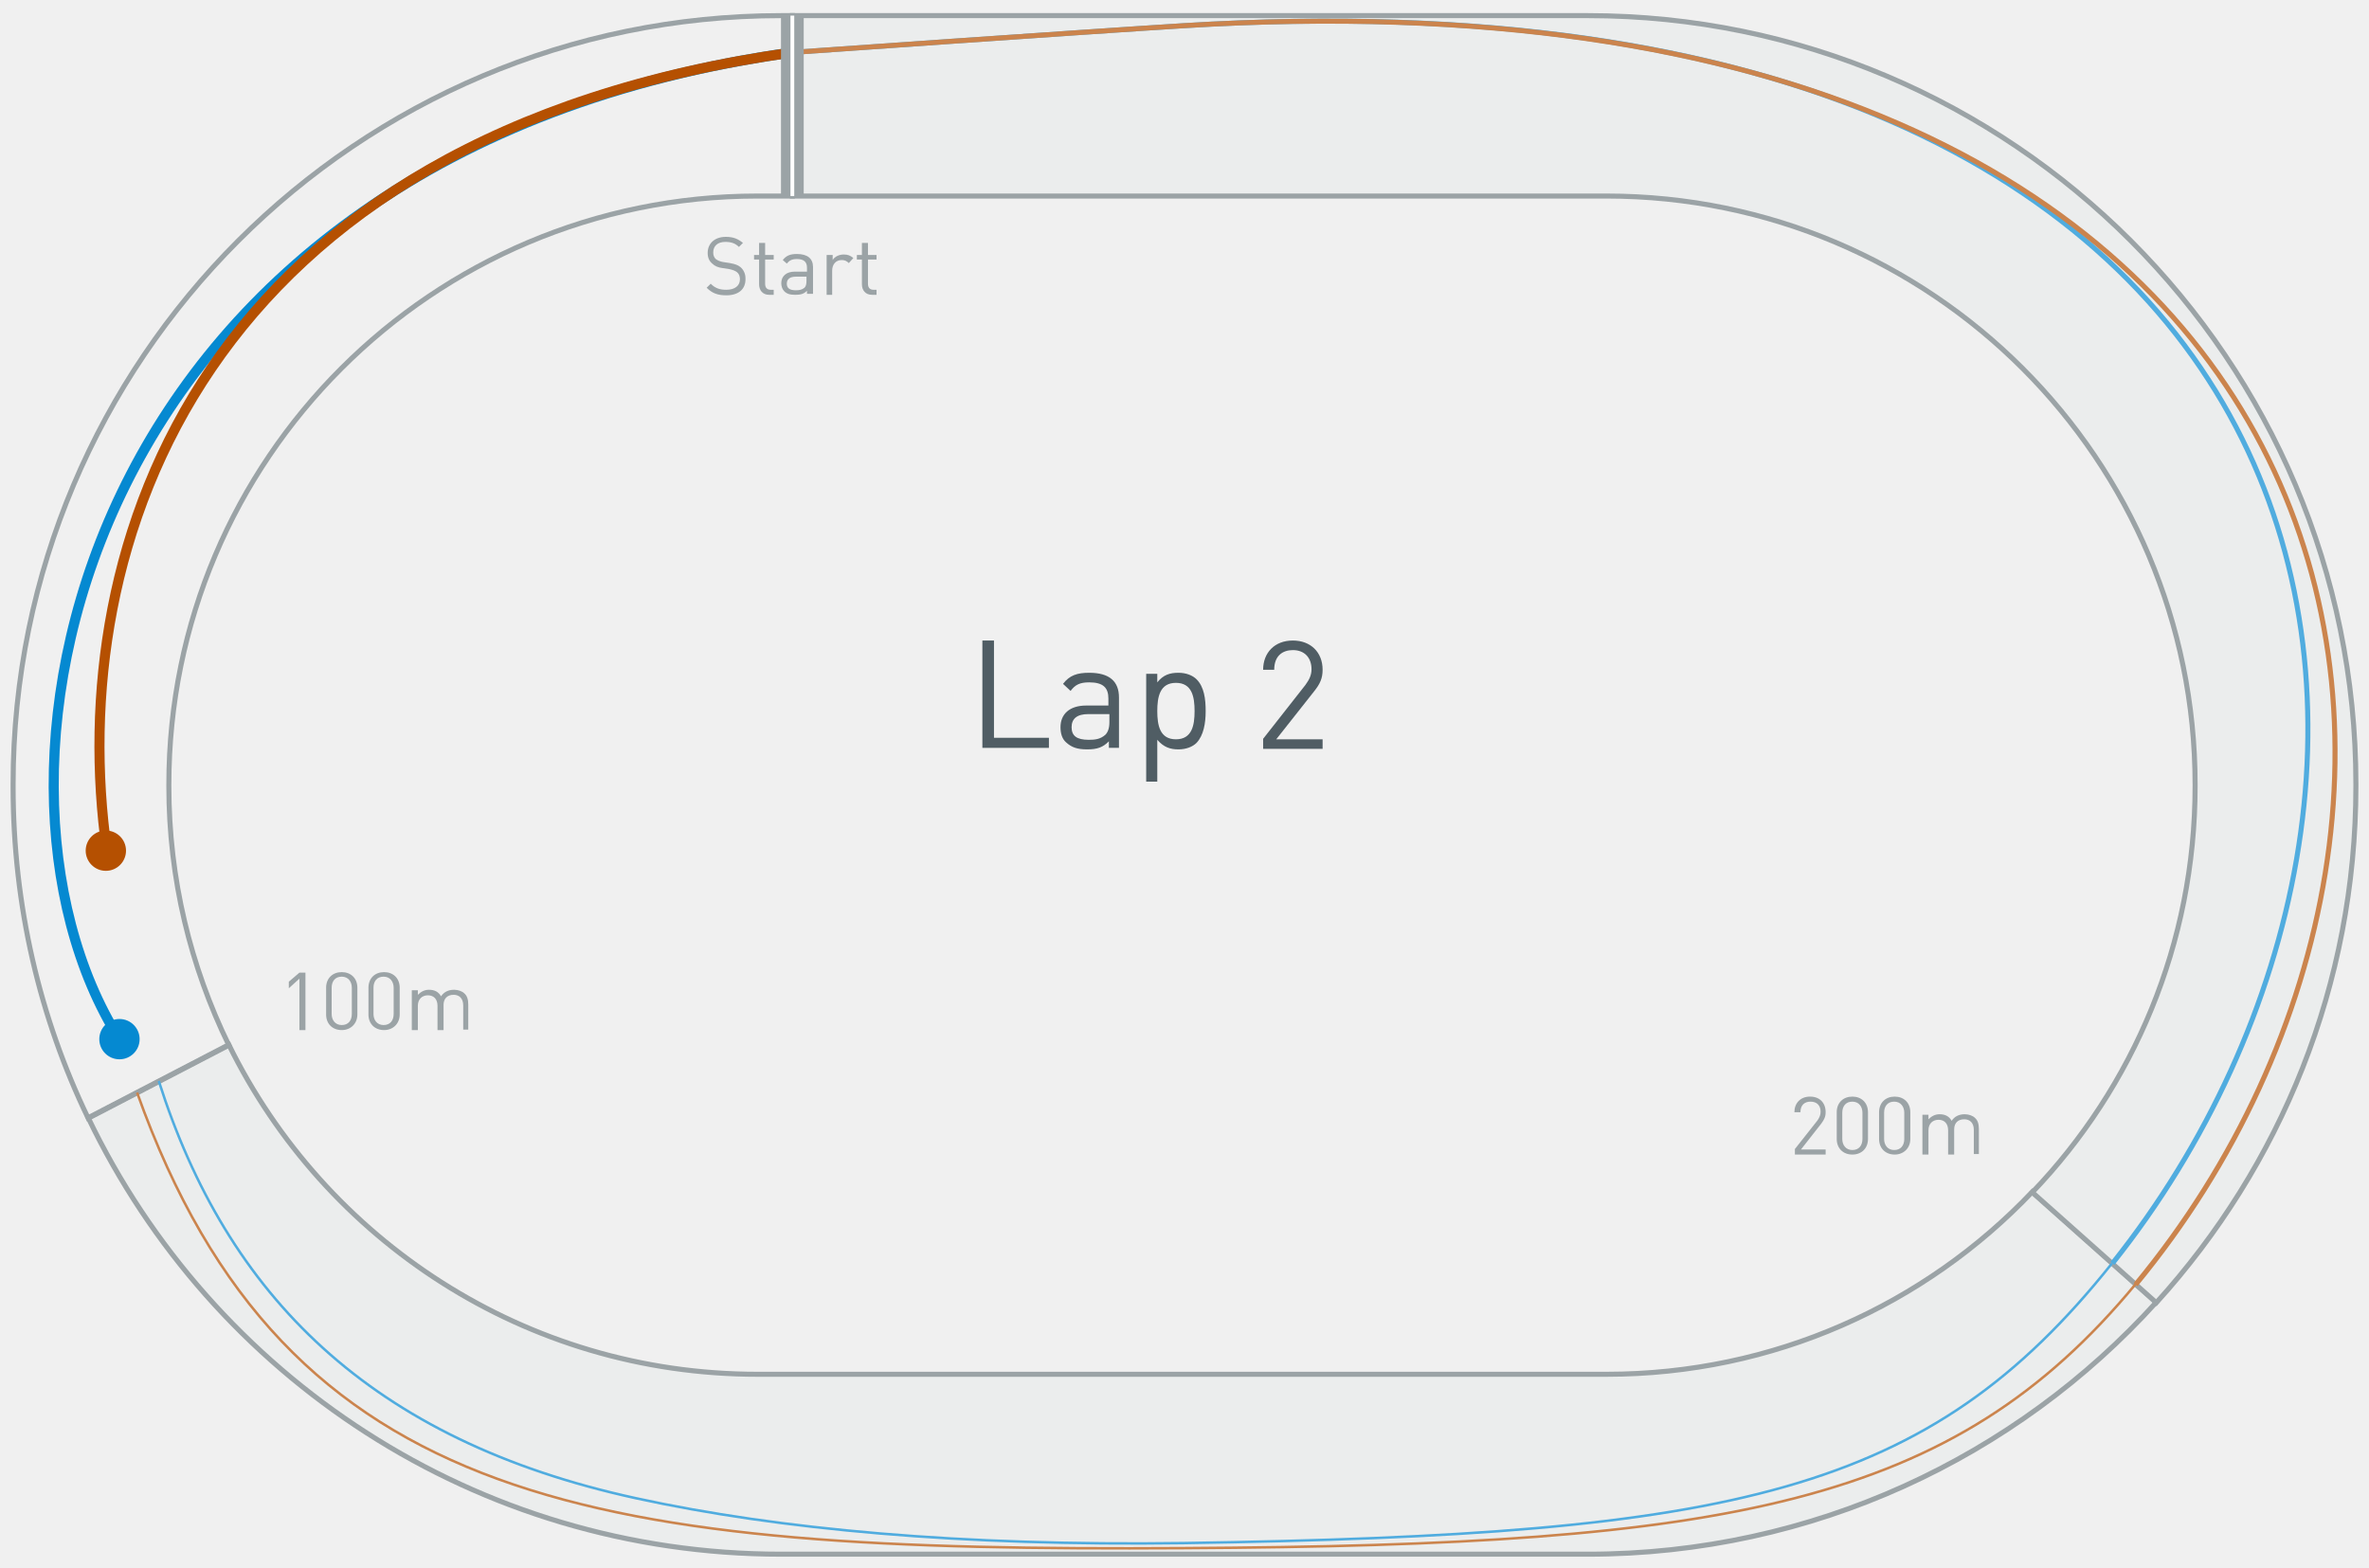
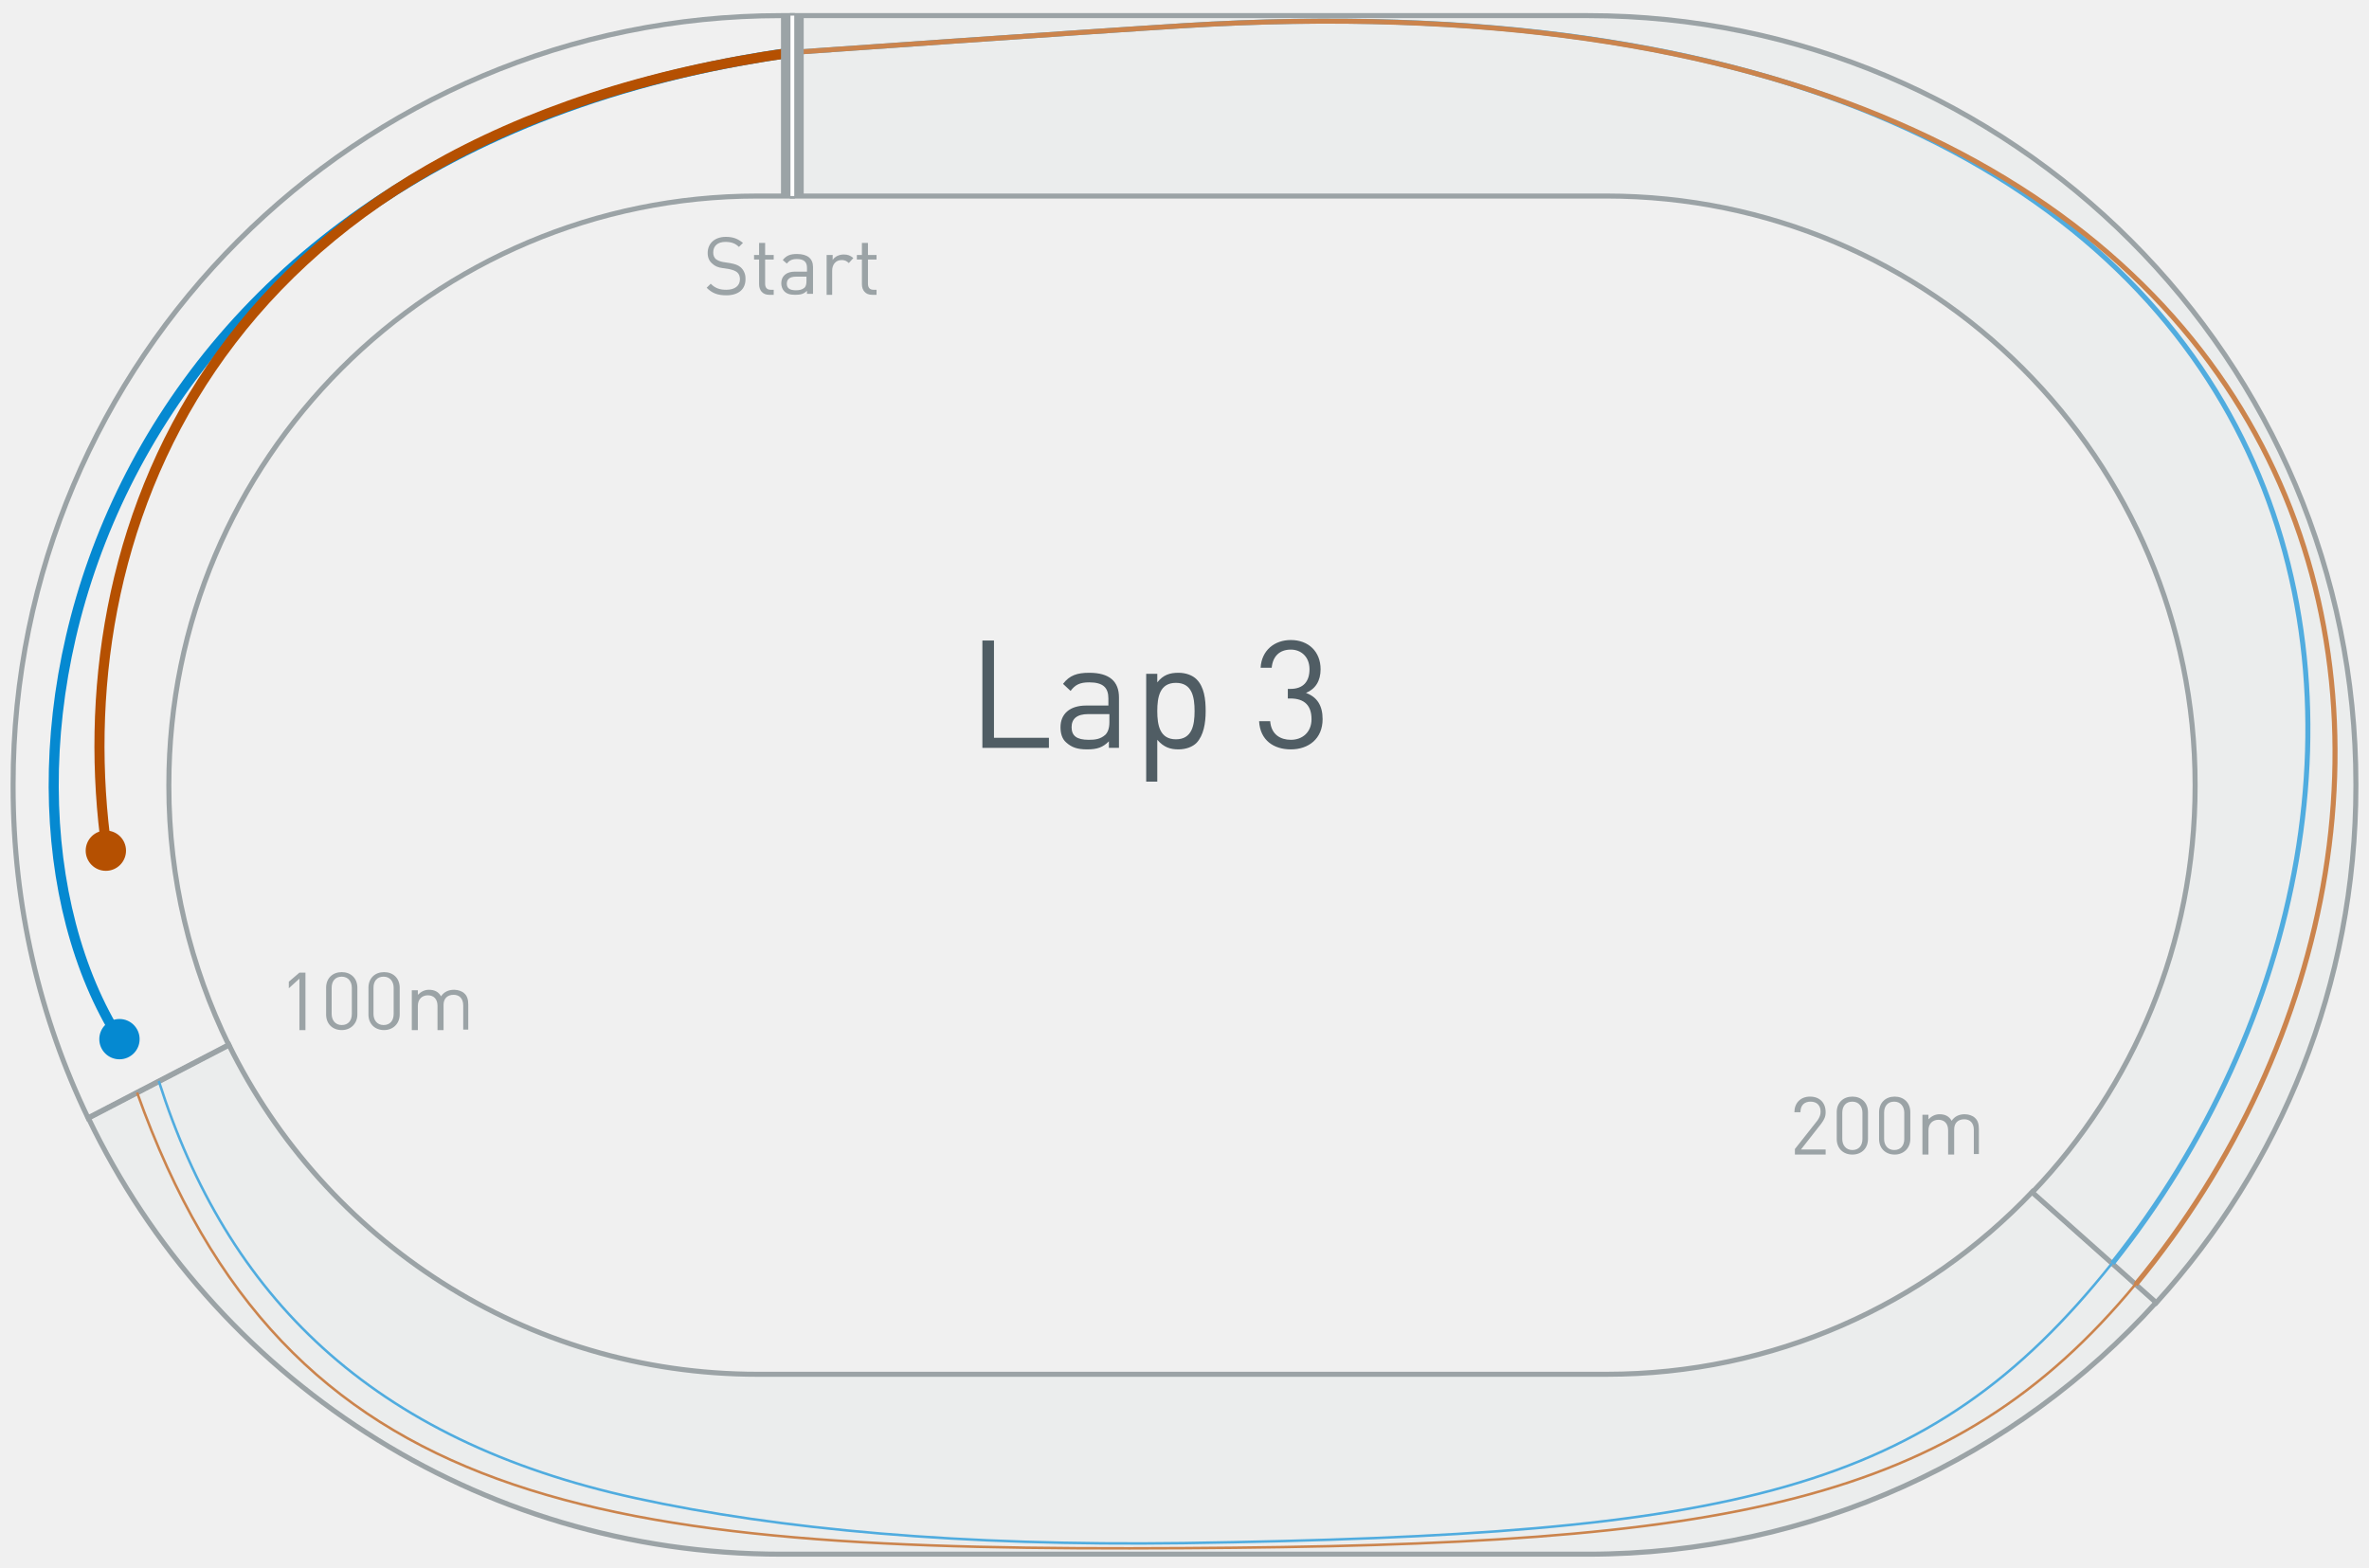
<svg xmlns="http://www.w3.org/2000/svg" version="1.1" x="0px" y="0px" viewBox="0 0 470 311" enable-background="new 0 0 470 311" xml:space="preserve">
  <g id="Layer_7">
    <g>
      <path fill="#EBEDED" stroke="#9BA3A6" stroke-miterlimit="10" d="M318.7,272.7H150.3c-46.1,0-85.9-26.7-104.9-65.4l-27.9,14.5    c24.6,51.3,76.9,86.6,137.5,86.6H315c44.7,0,85-19.3,112.8-50l-24.6-21.9C381.9,258.9,351.9,272.7,318.7,272.7z" />
      <path fill="none" stroke="#9BA3A6" stroke-miterlimit="10" d="M33.5,156v-0.3c0-64.5,52.3-116.8,116.8-116.8h6.9V3.1H155    C70.9,3.1,2.6,71.4,2.6,155.6v0.5c0,23.6,5.3,45.9,14.9,65.8l27.9-14.5C37.8,191.8,33.5,174.4,33.5,156z" />
      <path fill="#EBEDED" stroke="#9BA3A6" stroke-miterlimit="10" d="M467.4,155.6C467.4,71.4,399.1,3.1,315,3.1H157.2v35.8h161.5    c64.5,0,116.8,52.3,116.8,116.8v0.3c0,31.3-12.3,59.7-32.3,80.6l24.6,21.9c24.6-27.1,39.6-63,39.6-102.5V155.6z" />
    </g>
    <path fill="none" stroke="#0589D1" stroke-width="2" stroke-miterlimit="10" d="M157.2,10.4C16,30.2-9.6,153.6,23.7,206.2" />
    <path fill="none" stroke="#B55001" stroke-width="2" stroke-miterlimit="10" d="M157.2,10.4C39.8,26.9,12.6,108.1,21.2,168.8" />
    <circle fill="#0589D1" cx="23.7" cy="206.2" r="4" />
    <circle fill="#B55001" cx="21" cy="168.8" r="4" />
    <path fill="none" stroke="#50ACDF" stroke-miterlimit="10" d="M419.1,250.7C494.2,156.5,474-9.6,234.8,5.1   c-19.4,1.2-77.6,5.3-77.6,5.3" />
    <path fill="none" stroke="#50ACDF" stroke-width="0.5" stroke-miterlimit="10" d="M31.5,214.5c13.5,42.5,41.9,71.3,94.7,82.8   c28.4,6.2,64.7,9.5,108.6,8.9c109.4-1.7,147.7-9.7,184.2-55.5" />
    <path fill="none" stroke="#CB844D" stroke-miterlimit="10" d="M423.7,254.9C503.1,158.8,474-9.6,234.8,5.1   c-19.4,1.2-77.6,5.3-77.6,5.3" />
    <path fill="none" stroke="#CB844D" stroke-width="0.5" stroke-miterlimit="10" d="M27.2,216.8c29.6,83.2,91.9,91.1,207.6,90.4   c108.4-0.6,152.6-8.5,188.9-52.4" />
    <g>
      <line fill="none" stroke="#9BA3A6" stroke-width="4.507" stroke-miterlimit="10" x1="157.2" y1="38.9" x2="157.2" y2="3.1" />
      <line fill="none" stroke="#FFFFFF" stroke-width="0.751" stroke-miterlimit="10" x1="157.2" y1="38.9" x2="157.2" y2="3.1" />
    </g>
    <g>
      <g>
        <path fill="#505D64" d="M194.9,148.5v-21.4h2.3v19.3h10.9v2H194.9z" />
        <path fill="#505D64" d="M220,148.5v-1.4c-1.2,1.2-2.3,1.6-4.3,1.6c-2,0-3.1-0.4-4.2-1.4c-0.8-0.7-1.1-1.8-1.1-3     c0-2.6,1.8-4.3,5.1-4.3h4.4v-1.4c0-2.1-1-3.2-3.8-3.2c-1.9,0-2.8,0.5-3.7,1.7l-1.5-1.4c1.3-1.7,2.8-2.2,5.2-2.2     c4,0,5.9,1.7,5.9,4.9v10H220z M220,141.7h-4.1c-2.2,0-3.3,0.9-3.3,2.6c0,1.7,1,2.5,3.4,2.5c1.2,0,2.3-0.1,3.3-1     c0.5-0.5,0.8-1.3,0.8-2.5V141.7z" />
        <path fill="#505D64" d="M237.4,147.4c-0.8,0.8-2.1,1.3-3.6,1.3c-1.6,0-2.9-0.4-4.2-1.9v8.3h-2.2v-21.4h2.2v1.7     c1.2-1.5,2.5-1.9,4.2-1.9c1.5,0,2.8,0.5,3.6,1.3c1.5,1.5,1.8,3.9,1.8,6.3C239.2,143.5,238.8,145.9,237.4,147.4z M233.3,135.5     c-3.2,0-3.7,2.8-3.7,5.6s0.5,5.6,3.7,5.6c3.2,0,3.7-2.8,3.7-5.6S236.5,135.5,233.3,135.5z" />
-         <path fill="#505D64" d="M250.6,148.5v-1.9l8.4-10.7c0.8-1.1,1.2-2,1.2-3.1c0-2.3-1.4-3.8-3.7-3.8c-2,0-3.7,1.1-3.7,3.9h-2.2     c0-3.4,2.3-5.8,5.9-5.8c3.5,0,5.9,2.3,5.9,5.8c0,1.7-0.5,2.8-1.7,4.3l-7.5,9.5h9.2v1.9H250.6z" />
+         <path fill="#505D64" d="M256.1,148.7c-3.4,0-6.1-1.8-6.3-5.6h2.2c0.2,2.7,2.1,3.7,4.1,3.7c2.3,0,4.1-1.5,4.1-4.1     c0-2.6-1.3-4.1-4.2-4.1h-0.5v-1.9h0.5c2.6,0,3.8-1.5,3.8-3.9c0-2.5-1.7-3.9-3.7-3.9c-2.3,0-3.6,1.4-3.8,3.6h-2.2     c0.2-3.5,2.8-5.5,6-5.5c3.5,0,5.9,2.3,5.9,5.8c0,2.3-1,3.9-2.9,4.7c2.2,0.8,3.3,2.5,3.3,5.2C262.4,146.6,259.6,148.7,256.1,148.7     z" />
      </g>
    </g>
  </g>
  <g id="Label">
    <g>
      <path fill="#9BA3A6" d="M144.1,58.6c-1.7,0-2.8-0.4-3.9-1.5l0.8-0.8c0.9,0.9,1.8,1.2,3.1,1.2c1.7,0,2.7-0.8,2.7-2.1    c0-0.6-0.2-1.1-0.6-1.4c-0.4-0.3-0.7-0.4-1.5-0.6l-1.3-0.2c-0.9-0.1-1.6-0.4-2.1-0.9c-0.6-0.5-0.9-1.2-0.9-2.1    c0-1.9,1.4-3.2,3.6-3.2c1.5,0,2.4,0.4,3.4,1.2l-0.8,0.8c-0.7-0.7-1.5-1-2.7-1c-1.5,0-2.4,0.8-2.4,2.1c0,0.6,0.2,1,0.5,1.3    c0.4,0.3,0.9,0.5,1.5,0.6l1.3,0.2c1.1,0.2,1.6,0.4,2.1,0.8c0.6,0.5,1,1.3,1,2.2C148,57.4,146.5,58.6,144.1,58.6z" />
      <path fill="#9BA3A6" d="M152.6,58.5c-1.3,0-2-0.9-2-2.1v-4.9h-1v-0.9h1v-2.4h1.2v2.4h1.7v0.9h-1.7v4.8c0,0.7,0.3,1.2,1.1,1.2h0.6    v1H152.6z" />
      <path fill="#9BA3A6" d="M160.1,58.5v-0.8c-0.6,0.6-1.2,0.8-2.3,0.8c-1.1,0-1.7-0.2-2.2-0.7c-0.4-0.4-0.6-1-0.6-1.6    c0-1.4,1-2.3,2.7-2.3h2.4v-0.8c0-1.1-0.6-1.7-2-1.7c-1,0-1.5,0.3-2,0.9l-0.8-0.7c0.7-0.9,1.5-1.2,2.8-1.2c2.1,0,3.2,0.9,3.2,2.6    v5.3H160.1z M160.1,54.9h-2.2c-1.2,0-1.8,0.5-1.8,1.4c0,0.9,0.6,1.3,1.8,1.3c0.7,0,1.2-0.1,1.7-0.5c0.3-0.3,0.4-0.7,0.4-1.4V54.9z    " />
      <path fill="#9BA3A6" d="M168.4,52.2c-0.4-0.4-0.8-0.6-1.4-0.6c-1.2,0-1.9,0.9-1.9,2.1v4.8H164v-7.9h1.2v1c0.4-0.7,1.3-1.1,2.2-1.1    c0.8,0,1.3,0.2,1.9,0.7L168.4,52.2z" />
      <path fill="#9BA3A6" d="M173,58.5c-1.3,0-2-0.9-2-2.1v-4.9h-1v-0.9h1v-2.4h1.2v2.4h1.7v0.9h-1.7v4.8c0,0.7,0.3,1.2,1.1,1.2h0.6v1    H173z" />
    </g>
    <g>
      <path fill="#9BA3A6" d="M59.4,204.3v-10.1l-2.1,1.9v-1.3l2.1-1.8h1.2v11.4H59.4z" />
      <path fill="#9BA3A6" d="M67.8,204.4c-1.8,0-3.1-1.2-3.1-3.1v-5.3c0-1.9,1.3-3.1,3.1-3.1c1.8,0,3.1,1.2,3.1,3.1v5.3    C70.9,203.1,69.6,204.4,67.8,204.4z M69.8,196c0-1.2-0.7-2.2-2-2.2s-2,0.9-2,2.2v5.2c0,1.2,0.7,2.2,2,2.2s2-0.9,2-2.2V196z" />
      <path fill="#9BA3A6" d="M76.2,204.4c-1.8,0-3.1-1.2-3.1-3.1v-5.3c0-1.9,1.3-3.1,3.1-3.1c1.8,0,3.1,1.2,3.1,3.1v5.3    C79.3,203.1,78,204.4,76.2,204.4z M78.1,196c0-1.2-0.7-2.2-2-2.2s-2,0.9-2,2.2v5.2c0,1.2,0.7,2.2,2,2.2s2-0.9,2-2.2V196z" />
      <path fill="#9BA3A6" d="M91.9,204.3v-4.8c0-1.4-0.8-2.1-1.9-2.1c-1.2,0-2,0.7-2,2v5h-1.2v-4.8c0-1.4-0.8-2.1-1.9-2.1s-2,0.7-2,2.1    v4.8h-1.2v-7.9h1.2v0.9c0.6-0.6,1.3-1,2.2-1c1.1,0,1.9,0.4,2.4,1.3c0.6-0.9,1.5-1.3,2.6-1.3c0.8,0,1.6,0.3,2,0.7    c0.6,0.5,0.8,1.3,0.8,2.2v5H91.9z" />
    </g>
    <g>
      <path fill="#9BA3A6" d="M356.1,229v-1l4.5-5.7c0.4-0.6,0.6-1.1,0.6-1.7c0-1.2-0.7-2-2-2c-1.1,0-2,0.6-2,2.1h-1.2    c0-1.8,1.2-3.1,3.1-3.1c1.9,0,3.1,1.2,3.1,3.1c0,0.9-0.3,1.5-0.9,2.3l-4,5.1h4.9v1H356.1z" />
      <path fill="#9BA3A6" d="M367.5,229.1c-1.8,0-3.1-1.2-3.1-3.1v-5.3c0-1.9,1.3-3.1,3.1-3.1c1.8,0,3.1,1.2,3.1,3.1v5.3    C370.6,227.9,369.3,229.1,367.5,229.1z M369.5,220.8c0-1.2-0.7-2.2-2-2.2s-2,0.9-2,2.2v5.2c0,1.2,0.7,2.2,2,2.2s2-0.9,2-2.2V220.8    z" />
      <path fill="#9BA3A6" d="M375.9,229.1c-1.8,0-3.1-1.2-3.1-3.1v-5.3c0-1.9,1.3-3.1,3.1-3.1c1.8,0,3.1,1.2,3.1,3.1v5.3    C379,227.9,377.6,229.1,375.9,229.1z M377.8,220.8c0-1.2-0.7-2.2-2-2.2s-2,0.9-2,2.2v5.2c0,1.2,0.7,2.2,2,2.2s2-0.9,2-2.2V220.8z" />
      <path fill="#9BA3A6" d="M391.6,229v-4.8c0-1.4-0.8-2.1-1.9-2.1c-1.2,0-2,0.7-2,2v5h-1.2v-4.8c0-1.4-0.8-2.1-1.9-2.1s-2,0.7-2,2.1    v4.8h-1.2v-7.9h1.2v0.9c0.6-0.6,1.3-1,2.2-1c1.1,0,1.9,0.4,2.4,1.3c0.6-0.9,1.5-1.3,2.6-1.3c0.8,0,1.6,0.3,2,0.7    c0.6,0.5,0.8,1.3,0.8,2.2v5H391.6z" />
    </g>
  </g>
</svg>
